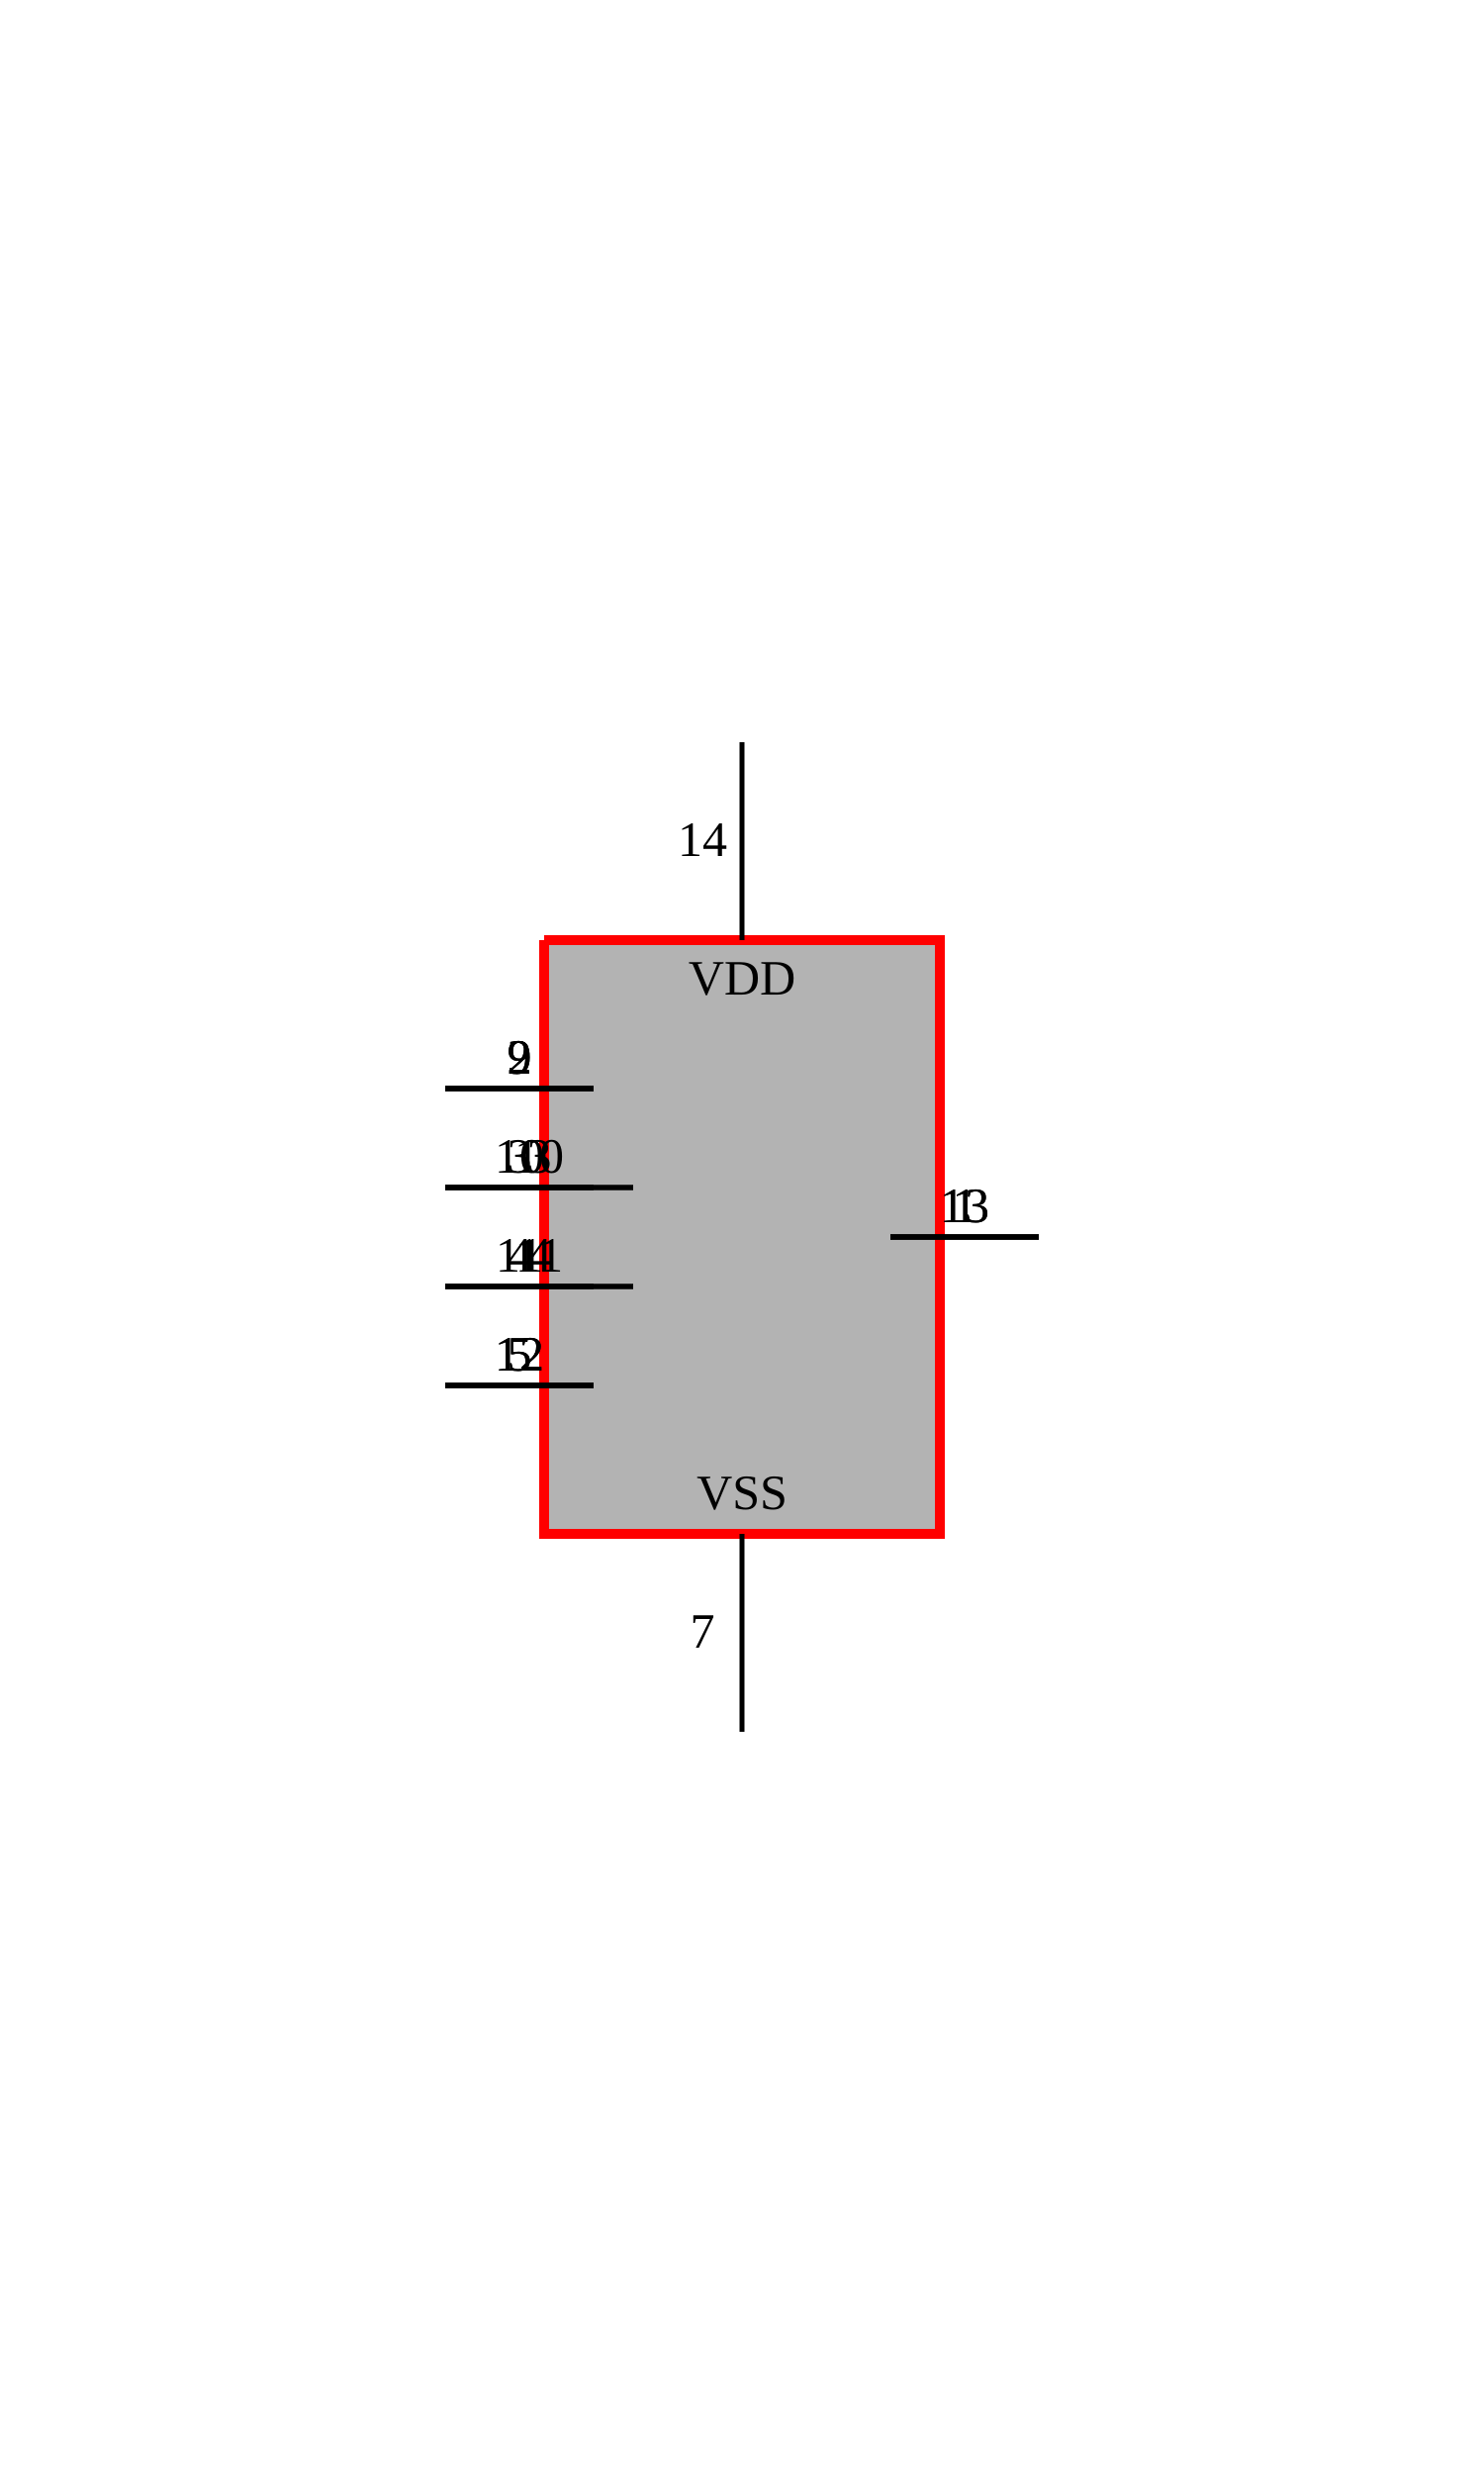
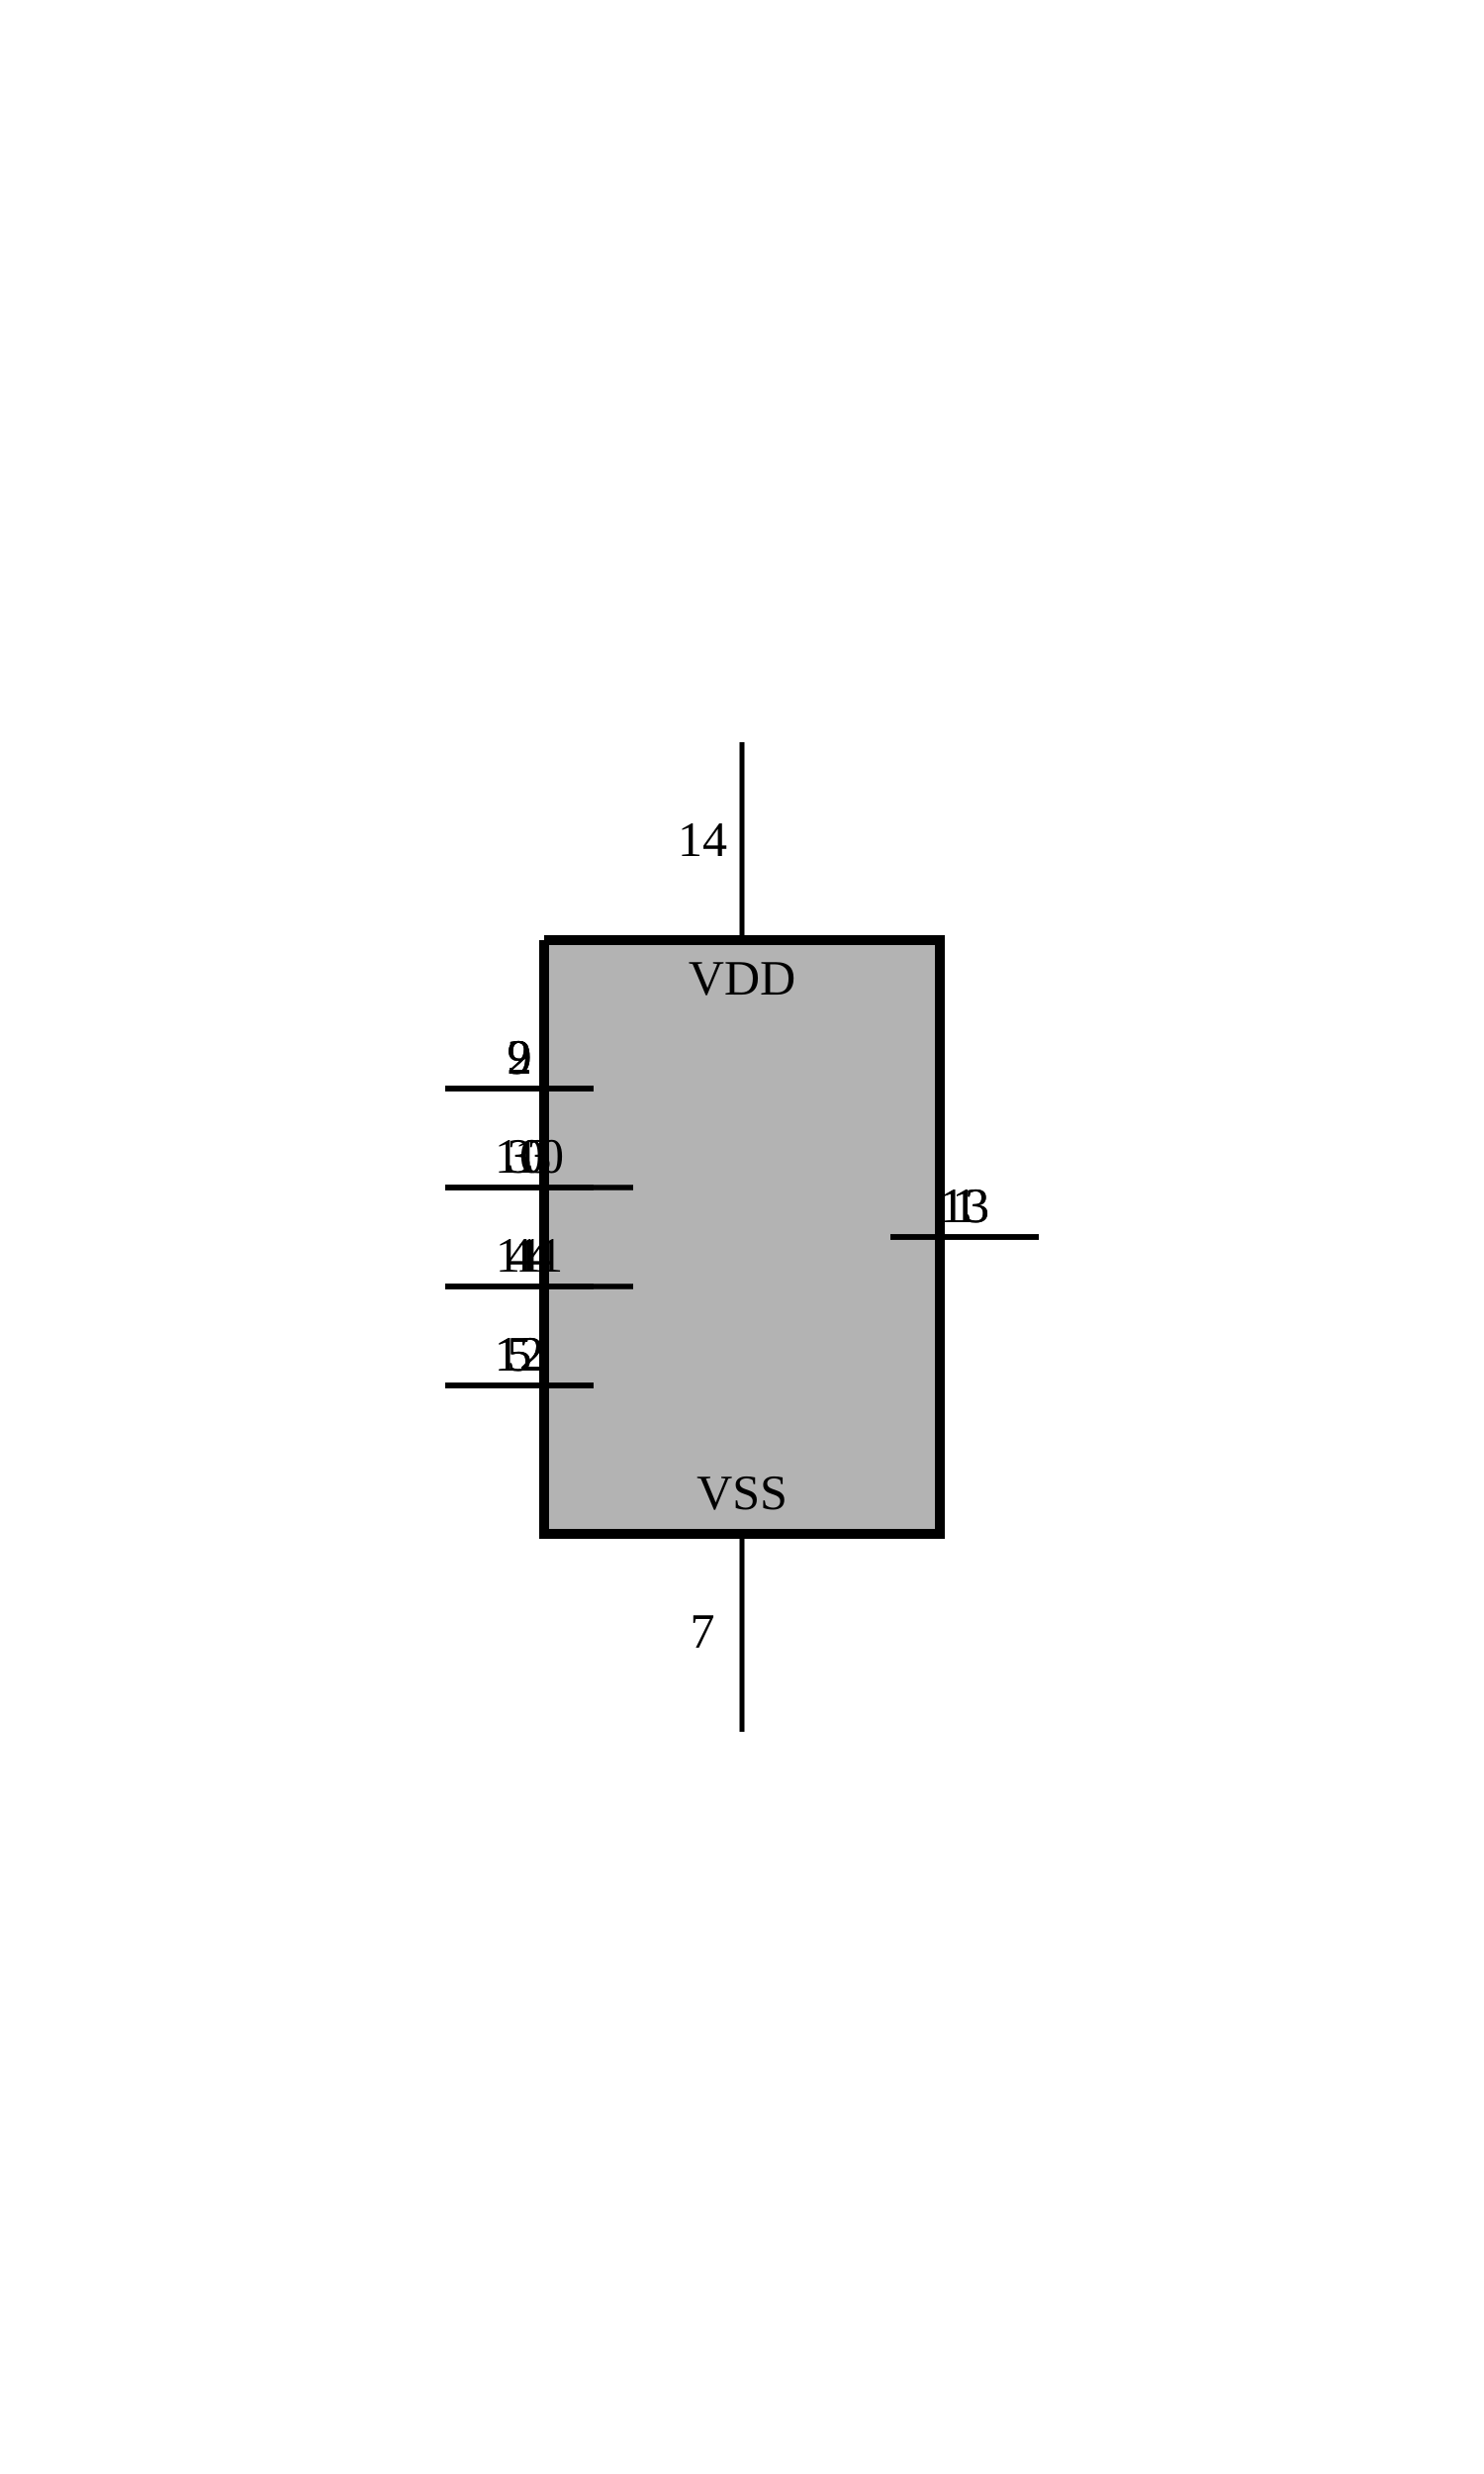
<svg xmlns="http://www.w3.org/2000/svg" width="1500" height="2500" viewBox="-750.0 -1250.0 1500 2500">
  <defs>
</defs>
-   <path d="M-200,-300 L200,-300 L200,300 L-200,300 L-200,-300" stroke-width="10" stroke="red" fill-opacity="0.3" />
+   <path d="M-200,-300 L200,-300 L200,300 L-200,300 L-200,-300" stroke-width="10" stroke="black" fill-opacity="0.3" />
  <text x="-40" y="-400.0" font-size="50.0" fill="black" text-anchor="middle" transform="translate(0,15.0)">14</text>
  <text x="0" y="-260" font-size="50.0" fill="black" text-anchor="middle" transform="translate(0,15.0)">VDD</text>
  <path d="M0,-500 L0,-300" stroke="black" stroke-width="5" />
  <text x="-40" y="400.0" font-size="50.0" fill="black" text-anchor="middle" transform="translate(0,15.0)">7</text>
  <text x="0" y="260" font-size="50.0" fill="black" text-anchor="middle" transform="translate(0,15.0)">VSS</text>
  <path d="M0,500 L0,300" stroke="black" stroke-width="5" />
  <text x="225.0" y="-30" font-size="50.0" fill="black" text-anchor="middle" transform="translate(0,15.0)">1</text>
  <path d="M300,0 L150,0" stroke="black" stroke-width="5" />
  <text x="-225.0" y="-180" font-size="50.0" fill="black" text-anchor="middle" transform="translate(0,15.0)">2</text>
  <path d="M-300,-150 L-150,-150" stroke="black" stroke-width="5" />
  <text x="-205.0" y="-80" font-size="50.0" fill="black" text-anchor="middle" transform="translate(0,15.0)">3</text>
  <path d="M-300,-50 L-110,-50" stroke="black" stroke-width="5" />
  <text x="-205.0" y="20" font-size="50.0" fill="black" text-anchor="middle" transform="translate(0,15.0)">4</text>
  <path d="M-300,50 L-110,50" stroke="black" stroke-width="5" />
  <text x="-225.0" y="120" font-size="50.0" fill="black" text-anchor="middle" transform="translate(0,15.0)">5</text>
  <path d="M-300,150 L-150,150" stroke="black" stroke-width="5" />
  <text x="-205.0" y="-80" font-size="50.0" fill="black" text-anchor="middle" transform="translate(0,15.0)">10</text>
  <path d="M-300,-50 L-110,-50" stroke="black" stroke-width="5" />
  <text x="-205.0" y="20" font-size="50.0" fill="black" text-anchor="middle" transform="translate(0,15.0)">11</text>
  <path d="M-300,50 L-110,50" stroke="black" stroke-width="5" />
  <text x="-225.0" y="120" font-size="50.0" fill="black" text-anchor="middle" transform="translate(0,15.0)">12</text>
  <path d="M-300,150 L-150,150" stroke="black" stroke-width="5" />
  <text x="225.0" y="-30" font-size="50.0" fill="black" text-anchor="middle" transform="translate(0,15.0)">13</text>
  <path d="M300,0 L150,0" stroke="black" stroke-width="5" />
  <text x="-225.0" y="-180" font-size="50.0" fill="black" text-anchor="middle" transform="translate(0,15.0)">9</text>
  <path d="M-300,-150 L-150,-150" stroke="black" stroke-width="5" />
  <text x="225.0" y="-30" font-size="50.0" fill="black" text-anchor="middle" transform="translate(0,15.0)">1</text>
  <path d="M300,0 L150,0" stroke="black" stroke-width="5" />
  <text x="-225.0" y="-180" font-size="50.0" fill="black" text-anchor="middle" transform="translate(0,15.0)">2</text>
  <path d="M-300,-150 L-150,-150" stroke="black" stroke-width="5" />
  <text x="-225.0" y="-80" font-size="50.0" fill="black" text-anchor="middle" transform="translate(0,15.0)">3</text>
  <path d="M-300,-50 L-150,-50" stroke="black" stroke-width="5" />
  <text x="-225.0" y="20" font-size="50.0" fill="black" text-anchor="middle" transform="translate(0,15.0)">4</text>
  <path d="M-300,50 L-150,50" stroke="black" stroke-width="5" />
  <text x="-225.0" y="120" font-size="50.0" fill="black" text-anchor="middle" transform="translate(0,15.0)">5</text>
  <path d="M-300,150 L-150,150" stroke="black" stroke-width="5" />
  <text x="-225.0" y="-80" font-size="50.0" fill="black" text-anchor="middle" transform="translate(0,15.0)">10</text>
  <path d="M-300,-50 L-150,-50" stroke="black" stroke-width="5" />
  <text x="-225.0" y="20" font-size="50.0" fill="black" text-anchor="middle" transform="translate(0,15.0)">11</text>
  <path d="M-300,50 L-150,50" stroke="black" stroke-width="5" />
  <text x="-225.0" y="120" font-size="50.0" fill="black" text-anchor="middle" transform="translate(0,15.0)">12</text>
  <path d="M-300,150 L-150,150" stroke="black" stroke-width="5" />
  <text x="225.0" y="-30" font-size="50.0" fill="black" text-anchor="middle" transform="translate(0,15.0)">13</text>
  <path d="M300,0 L150,0" stroke="black" stroke-width="5" />
  <text x="-225.0" y="-180" font-size="50.0" fill="black" text-anchor="middle" transform="translate(0,15.0)">9</text>
  <path d="M-300,-150 L-150,-150" stroke="black" stroke-width="5" />
</svg>
